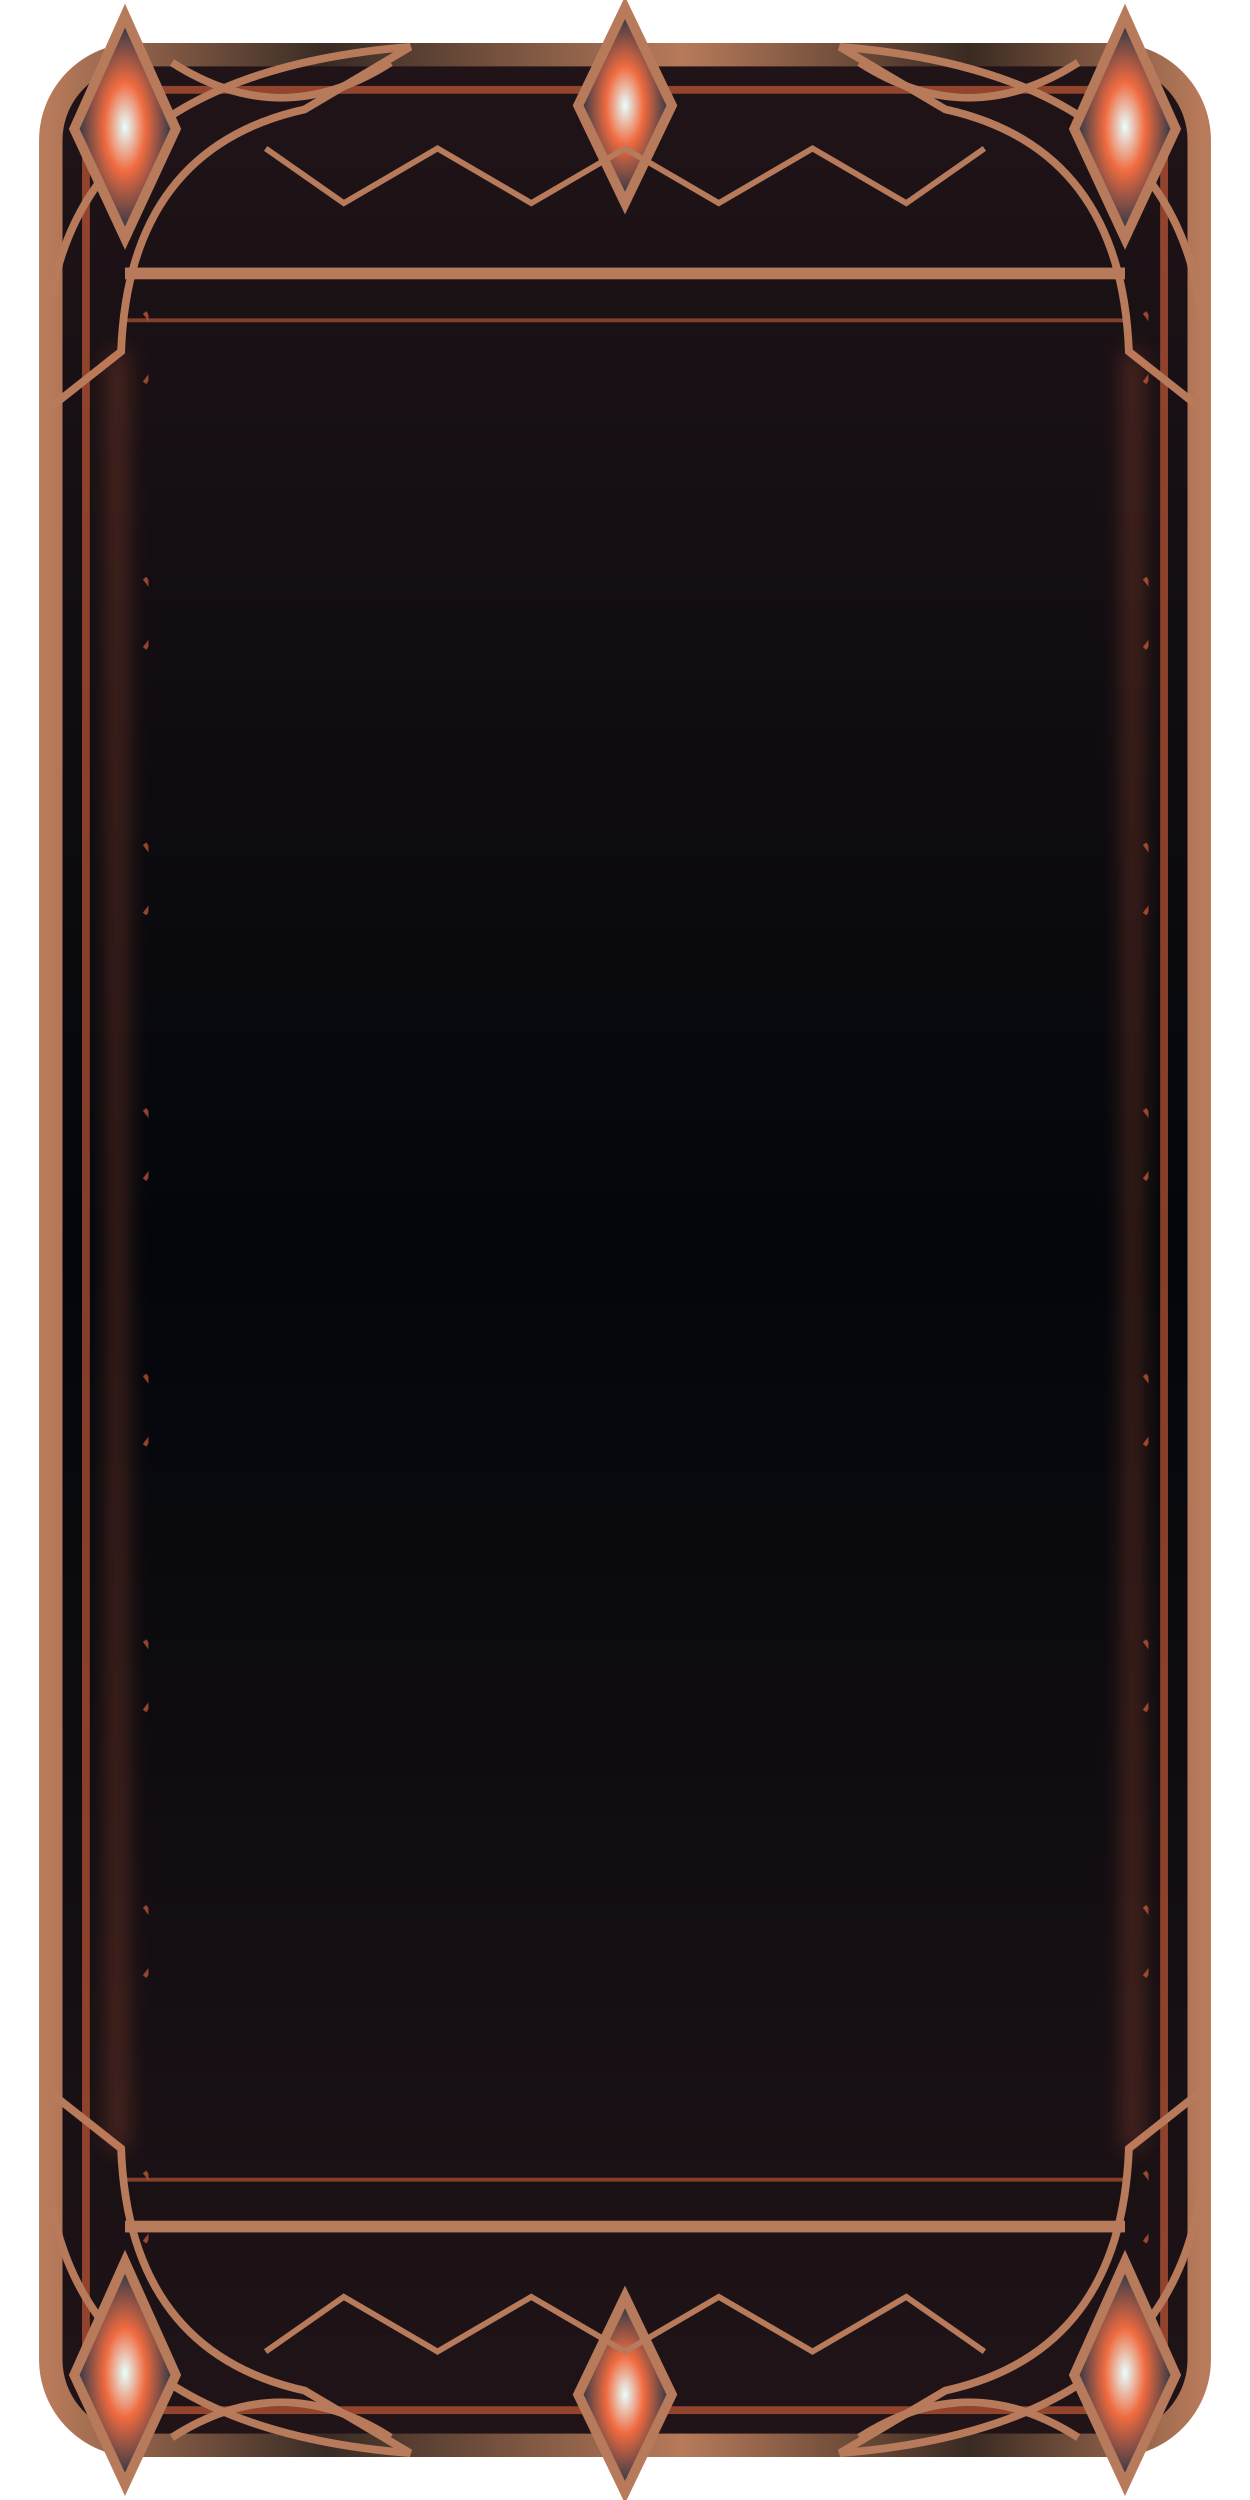
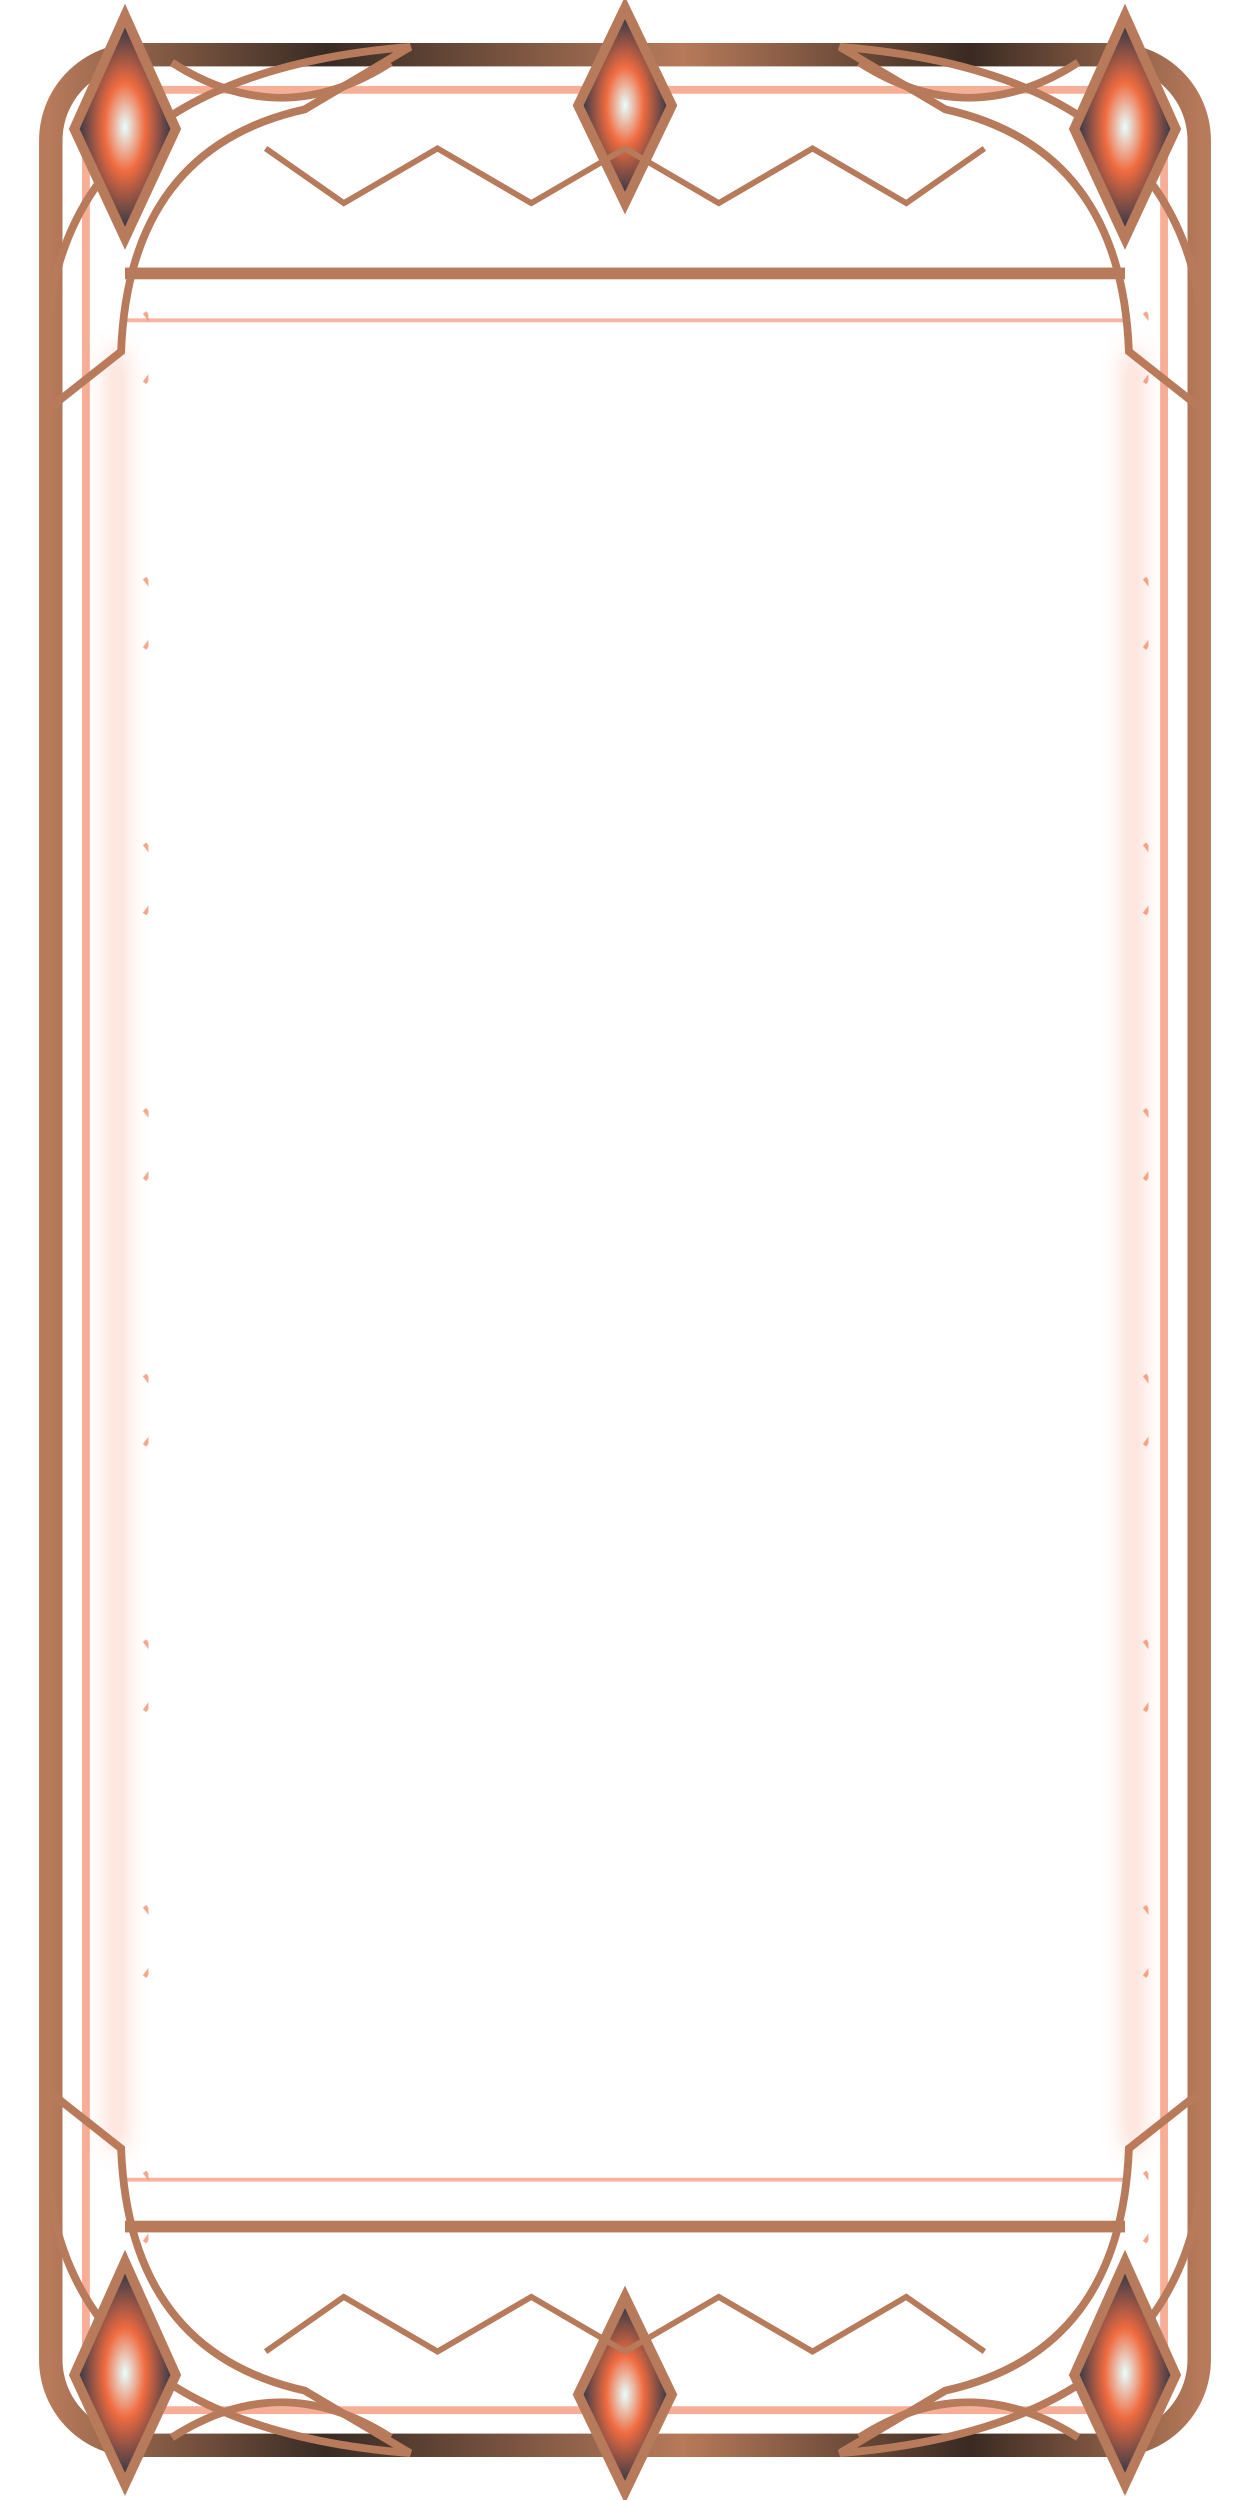
<svg xmlns="http://www.w3.org/2000/svg" viewBox="0 0 320 640" preserveAspectRatio="none">
  <defs>
    <linearGradient id="m">
      <stop stop-color="#b77a5a" />
      <stop offset=".24" stop-color="#382b24" />
      <stop offset=".55" stop-color="#b77a5a" />
      <stop offset=".8" stop-color="#392a22" />
      <stop offset="1" stop-color="#b77a5a" />
    </linearGradient>
    <linearGradient id="s" x2="0" y2="1">
      <stop stop-color="#211418" />
      <stop offset=".5" stop-color="#02060b" />
      <stop offset="1" stop-color="#211418" />
    </linearGradient>
    <radialGradient id="c">
      <stop stop-color="#e6ffff" />
      <stop offset=".4" stop-color="#f06b40" />
      <stop offset="1" stop-color="#12314a" />
    </radialGradient>
    <pattern id="r" width="32" height="68" patternUnits="userSpaceOnUse">
      <path d="M5 12l7 9-7 9m19 14-8 8 8 8" stroke="#f06b40" opacity=".7" stroke-width="1.1" fill="none" />
    </pattern>
    <filter id="g">
      <feGaussianBlur stdDeviation="3" />
    </filter>
  </defs>
-   <rect x="13" y="14" width="294" height="612" rx="22" fill="url(#s)" stroke="url(#m)" stroke-width="6" />
+   <rect x="13" y="14" width="294" height="612" rx="22" fill="none" stroke="url(#m)" stroke-width="6" />
  <rect x="22" y="23" width="276" height="594" rx="17" fill="none" stroke="#f06b40" stroke-opacity=".55" stroke-width="2" />
  <rect x="26" y="54" width="12" height="530" fill="url(#r)" opacity=".85" />
  <rect x="282" y="54" width="12" height="530" fill="url(#r)" opacity=".85" />
  <path d="M32 70H288M32 570H288" stroke="#b77a5a" stroke-width="3" />
  <path d="M32 82H288M32 558H288" stroke="#f06b40" opacity=".5" />
  <g fill="none" stroke="#b77a5a" stroke-width="2">
    <path d="M12 105Q5 20 105 12L78 28Q33 38 31 90ZM308 105Q315 20 215 12l27 16q45 10 47 62ZM12 535Q5 620 105 628l-27-16q-45-10-47-62ZM308 535q7 85-93 93l27-16q45-10 47-62Z" />
    <path d="M44 16q28 18 56 0m120 0q28 18 56 0M44 624q28-18 56 0m120 0q28-18 56 0" />
  </g>
  <g fill="url(#c)" stroke="#b77a5a" stroke-width="2.5">
    <path d="M32 4l13 29-13 28-13-28Z" />
    <path d="M288 4l13 29-13 28-13-28Z" />
    <path d="M32 579l13 29-13 28-13-28Z" />
    <path d="M288 579l13 29-13 28-13-28Z" />
    <path d="M160 2l12 25-12 25-12-25Z" />
    <path d="M160 588l12 25-12 25-12-25Z" />
  </g>
  <g fill="none" stroke="#b77a5a" stroke-width="1.5">
    <path d="M68 38l20 14 24-14 24 14 24-14 24 14 24-14 24 14 20-14" />
    <path d="M68 602l20-14 24 14 24-14 24 14 24-14 24 14 24-14 20 14" />
  </g>
  <path d="M30 90V550M290 90V550" stroke="#f06b40" stroke-opacity=".65" stroke-width="2" filter="url(#g)" />
</svg>
